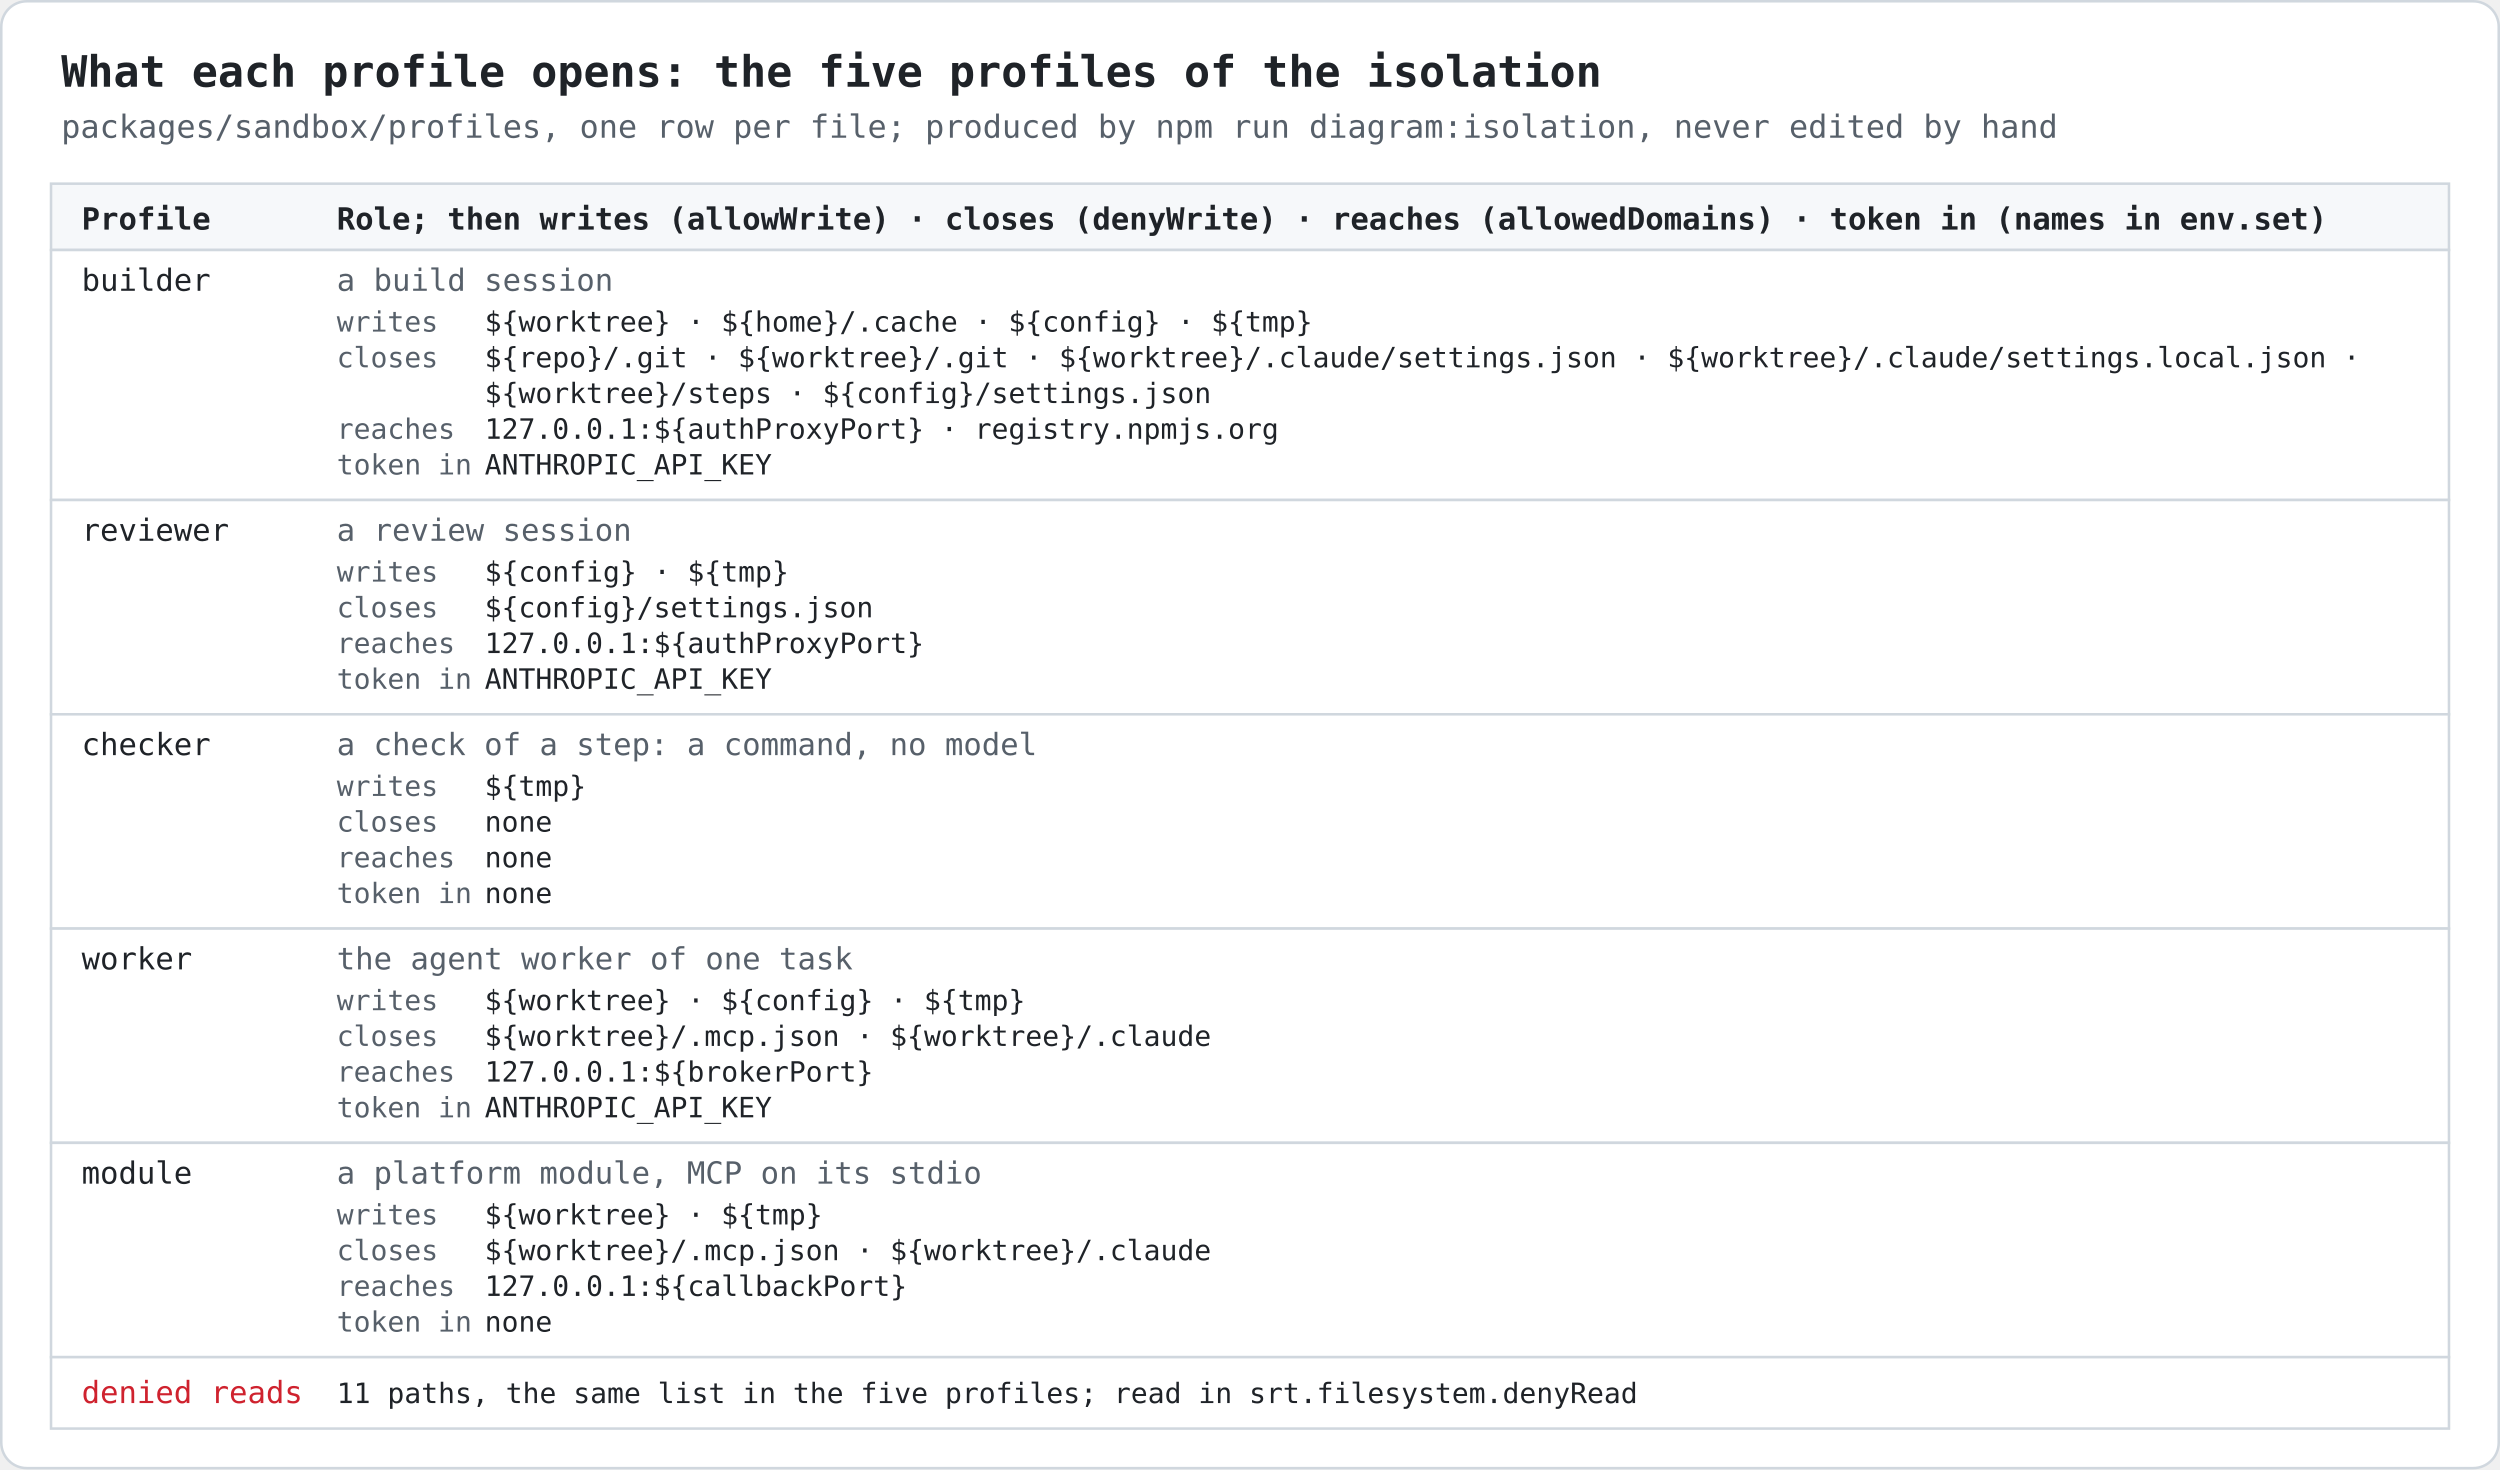
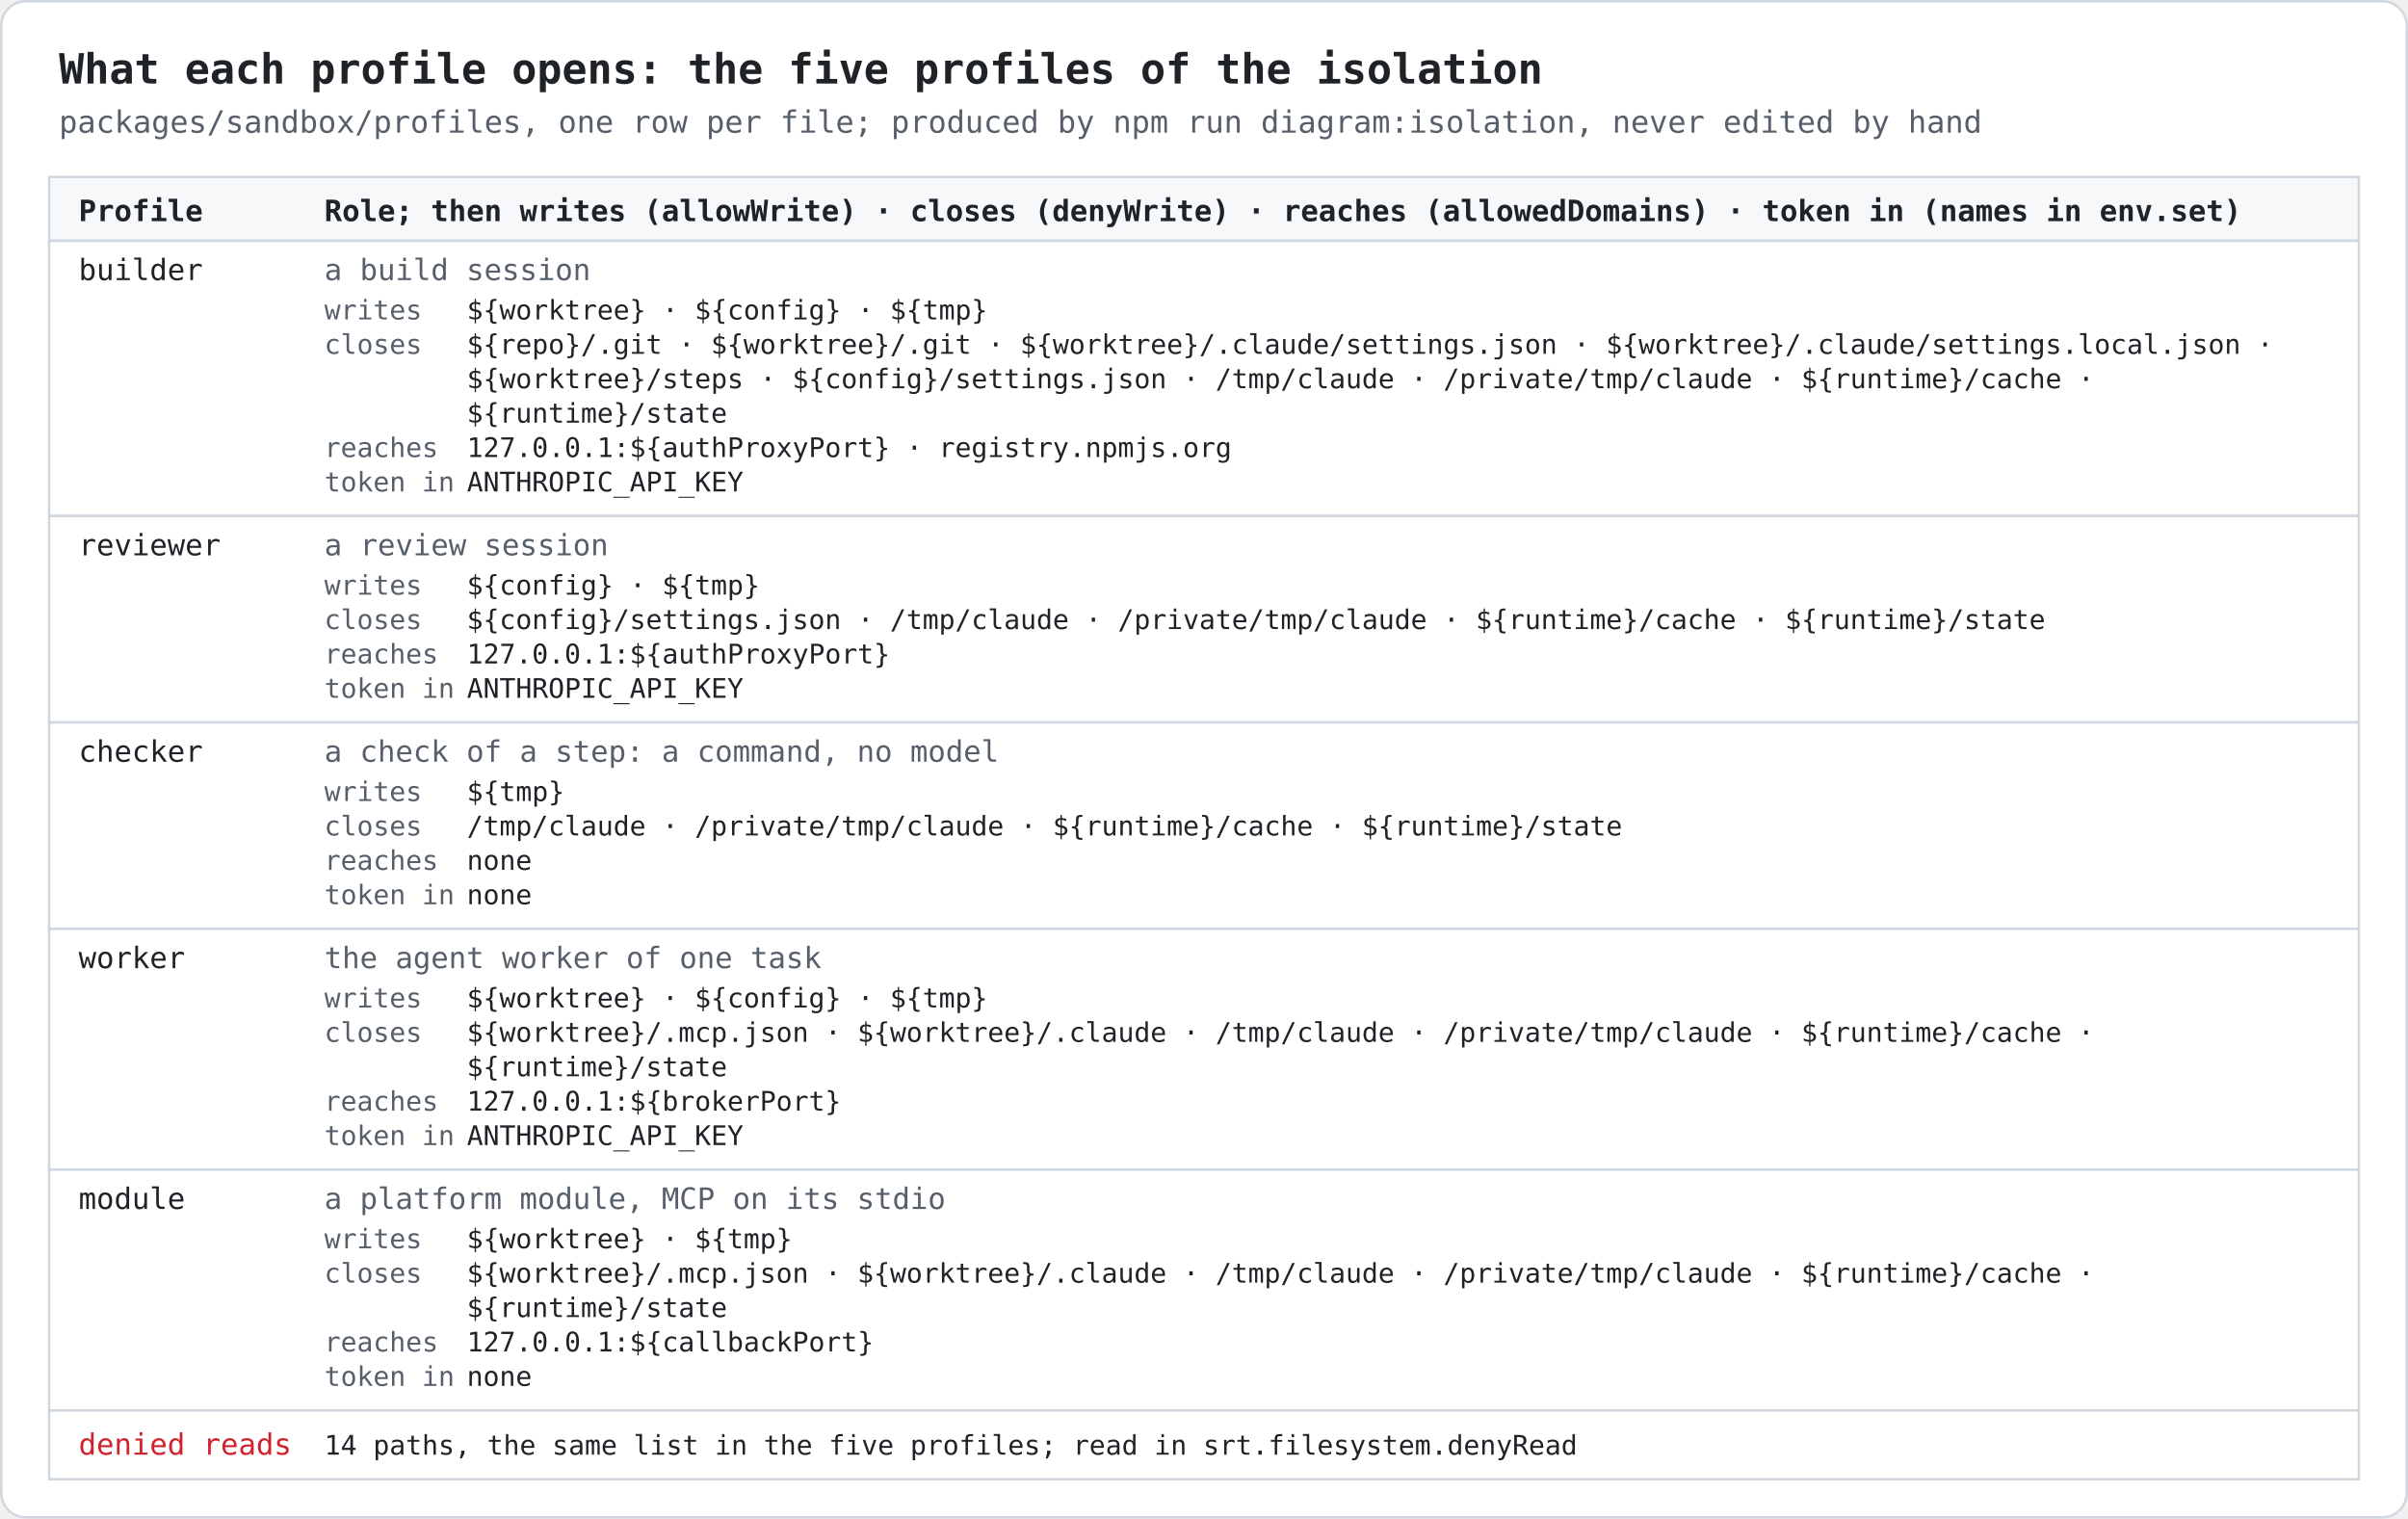
- <svg xmlns="http://www.w3.org/2000/svg" viewBox="0 0 980 576" width="980" height="576" role="img" aria-labelledby="t d" font-family="ui-monospace, 'SF Mono', Menlo, Consolas, 'DejaVu Sans Mono', monospace">
-   <rect x="0.5" y="0.5" width="979" height="575" rx="10" fill="#ffffff" stroke="#d0d7de" />
+ <svg xmlns="http://www.w3.org/2000/svg" viewBox="0 0 980 618" width="980" height="618" role="img" aria-labelledby="t d" font-family="ui-monospace, 'SF Mono', Menlo, Consolas, 'DejaVu Sans Mono', monospace">
+   <rect x="0.5" y="0.5" width="979" height="617" rx="10" fill="#ffffff" stroke="#d0d7de" />
  <text x="24" y="34" font-size="17" font-weight="600" fill="#1f2328">What each profile opens: the five profiles of the isolation</text>
  <text x="24" y="54" font-size="12.5" fill="#57606a">packages/sandbox/profiles, one row per file; produced by npm run diagram:isolation, never edited by hand</text>
  <g>
    <rect x="20" y="72" width="940" height="26" fill="#f6f8fa" stroke="#d0d7de" />
    <text x="32" y="90" font-size="12" font-weight="600" fill="#1f2328">Profile</text>
    <text x="132" y="90" font-size="12" font-weight="600" fill="#1f2328">Role; then writes (allowWrite) · closes (denyWrite) · reaches (allowedDomains) · token in (names in env.set)</text>
-     <rect x="20" y="98" width="940" height="98" fill="#ffffff" stroke="#d0d7de" />
+     <rect x="20" y="98" width="940" height="112" fill="#ffffff" stroke="#d0d7de" />
    <g id="profile-builder">
      <text x="32" y="114" font-size="12" fill="#1f2328">builder</text>
      <text x="132" y="114" font-size="12" fill="#57606a">a build session</text>
      <text x="132" y="130" font-size="11" fill="#57606a">writes</text>
      <text font-size="11" fill="#1f2328">
-         <tspan x="190" y="130">${worktree} · ${home}/.cache · ${config} · ${tmp}</tspan>
+         <tspan x="190" y="130">${worktree} · ${config} · ${tmp}</tspan>
      </text>
      <text x="132" y="144" font-size="11" fill="#57606a">closes</text>
      <text font-size="11" fill="#1f2328">
        <tspan x="190" y="144">${repo}/.git · ${worktree}/.git · ${worktree}/.claude/settings.json · ${worktree}/.claude/settings.local.json ·</tspan>
-         <tspan x="190" y="158">${worktree}/steps · ${config}/settings.json</tspan>
+         <tspan x="190" y="158">${worktree}/steps · ${config}/settings.json · /tmp/claude · /private/tmp/claude · ${runtime}/cache ·</tspan>
+         <tspan x="190" y="172">${runtime}/state</tspan>
      </text>
-       <text x="132" y="172" font-size="11" fill="#57606a">reaches</text>
+       <text x="132" y="186" font-size="11" fill="#57606a">reaches</text>
      <text font-size="11" fill="#1f2328">
-         <tspan x="190" y="172">127.0.0.1:${authProxyPort} · registry.npmjs.org</tspan>
+         <tspan x="190" y="186">127.0.0.1:${authProxyPort} · registry.npmjs.org</tspan>
      </text>
-       <text x="132" y="186" font-size="11" fill="#57606a">token in</text>
+       <text x="132" y="200" font-size="11" fill="#57606a">token in</text>
      <text font-size="11" fill="#1f2328">
-         <tspan x="190" y="186">ANTHROPIC_API_KEY</tspan>
+         <tspan x="190" y="200">ANTHROPIC_API_KEY</tspan>
      </text>
    </g>
-     <rect x="20" y="196" width="940" height="84" fill="#ffffff" stroke="#d0d7de" />
+     <rect x="20" y="210" width="940" height="84" fill="#ffffff" stroke="#d0d7de" />
    <g id="profile-reviewer">
-       <text x="32" y="212" font-size="12" fill="#1f2328">reviewer</text>
-       <text x="132" y="212" font-size="12" fill="#57606a">a review session</text>
-       <text x="132" y="228" font-size="11" fill="#57606a">writes</text>
+       <text x="32" y="226" font-size="12" fill="#1f2328">reviewer</text>
+       <text x="132" y="226" font-size="12" fill="#57606a">a review session</text>
+       <text x="132" y="242" font-size="11" fill="#57606a">writes</text>
      <text font-size="11" fill="#1f2328">
-         <tspan x="190" y="228">${config} · ${tmp}</tspan>
+         <tspan x="190" y="242">${config} · ${tmp}</tspan>
      </text>
-       <text x="132" y="242" font-size="11" fill="#57606a">closes</text>
+       <text x="132" y="256" font-size="11" fill="#57606a">closes</text>
      <text font-size="11" fill="#1f2328">
-         <tspan x="190" y="242">${config}/settings.json</tspan>
+         <tspan x="190" y="256">${config}/settings.json · /tmp/claude · /private/tmp/claude · ${runtime}/cache · ${runtime}/state</tspan>
      </text>
-       <text x="132" y="256" font-size="11" fill="#57606a">reaches</text>
+       <text x="132" y="270" font-size="11" fill="#57606a">reaches</text>
      <text font-size="11" fill="#1f2328">
-         <tspan x="190" y="256">127.0.0.1:${authProxyPort}</tspan>
+         <tspan x="190" y="270">127.0.0.1:${authProxyPort}</tspan>
      </text>
-       <text x="132" y="270" font-size="11" fill="#57606a">token in</text>
+       <text x="132" y="284" font-size="11" fill="#57606a">token in</text>
      <text font-size="11" fill="#1f2328">
-         <tspan x="190" y="270">ANTHROPIC_API_KEY</tspan>
+         <tspan x="190" y="284">ANTHROPIC_API_KEY</tspan>
      </text>
    </g>
-     <rect x="20" y="280" width="940" height="84" fill="#ffffff" stroke="#d0d7de" />
+     <rect x="20" y="294" width="940" height="84" fill="#ffffff" stroke="#d0d7de" />
    <g id="profile-checker">
-       <text x="32" y="296" font-size="12" fill="#1f2328">checker</text>
-       <text x="132" y="296" font-size="12" fill="#57606a">a check of a step: a command, no model</text>
-       <text x="132" y="312" font-size="11" fill="#57606a">writes</text>
+       <text x="32" y="310" font-size="12" fill="#1f2328">checker</text>
+       <text x="132" y="310" font-size="12" fill="#57606a">a check of a step: a command, no model</text>
+       <text x="132" y="326" font-size="11" fill="#57606a">writes</text>
      <text font-size="11" fill="#1f2328">
-         <tspan x="190" y="312">${tmp}</tspan>
+         <tspan x="190" y="326">${tmp}</tspan>
      </text>
-       <text x="132" y="326" font-size="11" fill="#57606a">closes</text>
+       <text x="132" y="340" font-size="11" fill="#57606a">closes</text>
      <text font-size="11" fill="#1f2328">
-         <tspan x="190" y="326">none</tspan>
+         <tspan x="190" y="340">/tmp/claude · /private/tmp/claude · ${runtime}/cache · ${runtime}/state</tspan>
      </text>
-       <text x="132" y="340" font-size="11" fill="#57606a">reaches</text>
-       <text font-size="11" fill="#1f2328">
-         <tspan x="190" y="340">none</tspan>
-       </text>
-       <text x="132" y="354" font-size="11" fill="#57606a">token in</text>
+       <text x="132" y="354" font-size="11" fill="#57606a">reaches</text>
      <text font-size="11" fill="#1f2328">
        <tspan x="190" y="354">none</tspan>
      </text>
-     </g>
-     <rect x="20" y="364" width="940" height="84" fill="#ffffff" stroke="#d0d7de" />
-     <g id="profile-worker">
-       <text x="32" y="380" font-size="12" fill="#1f2328">worker</text>
-       <text x="132" y="380" font-size="12" fill="#57606a">the agent worker of one task</text>
-       <text x="132" y="396" font-size="11" fill="#57606a">writes</text>
+       <text x="132" y="368" font-size="11" fill="#57606a">token in</text>
      <text font-size="11" fill="#1f2328">
-         <tspan x="190" y="396">${worktree} · ${config} · ${tmp}</tspan>
-       </text>
-       <text x="132" y="410" font-size="11" fill="#57606a">closes</text>
-       <text font-size="11" fill="#1f2328">
-         <tspan x="190" y="410">${worktree}/.mcp.json · ${worktree}/.claude</tspan>
-       </text>
-       <text x="132" y="424" font-size="11" fill="#57606a">reaches</text>
-       <text font-size="11" fill="#1f2328">
-         <tspan x="190" y="424">127.0.0.1:${brokerPort}</tspan>
-       </text>
-       <text x="132" y="438" font-size="11" fill="#57606a">token in</text>
-       <text font-size="11" fill="#1f2328">
-         <tspan x="190" y="438">ANTHROPIC_API_KEY</tspan>
+         <tspan x="190" y="368">none</tspan>
      </text>
    </g>
-     <rect x="20" y="448" width="940" height="84" fill="#ffffff" stroke="#d0d7de" />
-     <g id="profile-module">
-       <text x="32" y="464" font-size="12" fill="#1f2328">module</text>
-       <text x="132" y="464" font-size="12" fill="#57606a">a platform module, MCP on its stdio</text>
-       <text x="132" y="480" font-size="11" fill="#57606a">writes</text>
+     <rect x="20" y="378" width="940" height="98" fill="#ffffff" stroke="#d0d7de" />
+     <g id="profile-worker">
+       <text x="32" y="394" font-size="12" fill="#1f2328">worker</text>
+       <text x="132" y="394" font-size="12" fill="#57606a">the agent worker of one task</text>
+       <text x="132" y="410" font-size="11" fill="#57606a">writes</text>
      <text font-size="11" fill="#1f2328">
-         <tspan x="190" y="480">${worktree} · ${tmp}</tspan>
+         <tspan x="190" y="410">${worktree} · ${config} · ${tmp}</tspan>
      </text>
-       <text x="132" y="494" font-size="11" fill="#57606a">closes</text>
+       <text x="132" y="424" font-size="11" fill="#57606a">closes</text>
      <text font-size="11" fill="#1f2328">
-         <tspan x="190" y="494">${worktree}/.mcp.json · ${worktree}/.claude</tspan>
+         <tspan x="190" y="424">${worktree}/.mcp.json · ${worktree}/.claude · /tmp/claude · /private/tmp/claude · ${runtime}/cache ·</tspan>
+         <tspan x="190" y="438">${runtime}/state</tspan>
      </text>
-       <text x="132" y="508" font-size="11" fill="#57606a">reaches</text>
+       <text x="132" y="452" font-size="11" fill="#57606a">reaches</text>
      <text font-size="11" fill="#1f2328">
-         <tspan x="190" y="508">127.0.0.1:${callbackPort}</tspan>
+         <tspan x="190" y="452">127.0.0.1:${brokerPort}</tspan>
      </text>
-       <text x="132" y="522" font-size="11" fill="#57606a">token in</text>
+       <text x="132" y="466" font-size="11" fill="#57606a">token in</text>
      <text font-size="11" fill="#1f2328">
-         <tspan x="190" y="522">none</tspan>
+         <tspan x="190" y="466">ANTHROPIC_API_KEY</tspan>
      </text>
    </g>
-     <rect x="20" y="532" width="940" height="28" fill="#ffffff" stroke="#d0d7de" />
+     <rect x="20" y="476" width="940" height="98" fill="#ffffff" stroke="#d0d7de" />
+     <g id="profile-module">
+       <text x="32" y="492" font-size="12" fill="#1f2328">module</text>
+       <text x="132" y="492" font-size="12" fill="#57606a">a platform module, MCP on its stdio</text>
+       <text x="132" y="508" font-size="11" fill="#57606a">writes</text>
+       <text font-size="11" fill="#1f2328">
+         <tspan x="190" y="508">${worktree} · ${tmp}</tspan>
+       </text>
+       <text x="132" y="522" font-size="11" fill="#57606a">closes</text>
+       <text font-size="11" fill="#1f2328">
+         <tspan x="190" y="522">${worktree}/.mcp.json · ${worktree}/.claude · /tmp/claude · /private/tmp/claude · ${runtime}/cache ·</tspan>
+         <tspan x="190" y="536">${runtime}/state</tspan>
+       </text>
+       <text x="132" y="550" font-size="11" fill="#57606a">reaches</text>
+       <text font-size="11" fill="#1f2328">
+         <tspan x="190" y="550">127.0.0.1:${callbackPort}</tspan>
+       </text>
+       <text x="132" y="564" font-size="11" fill="#57606a">token in</text>
+       <text font-size="11" fill="#1f2328">
+         <tspan x="190" y="564">none</tspan>
+       </text>
+     </g>
+     <rect x="20" y="574" width="940" height="28" fill="#ffffff" stroke="#d0d7de" />
    <g id="denied-read">
-       <text x="32" y="550" font-size="12" fill="#cf222e">denied reads</text>
-       <text x="132" y="550" font-size="11" fill="#1f2328">11 paths, the same list in the five profiles; read in srt.filesystem.denyRead</text>
+       <text x="32" y="592" font-size="12" fill="#cf222e">denied reads</text>
+       <text x="132" y="592" font-size="11" fill="#1f2328">14 paths, the same list in the five profiles; read in srt.filesystem.denyRead</text>
    </g>
  </g>
</svg>
